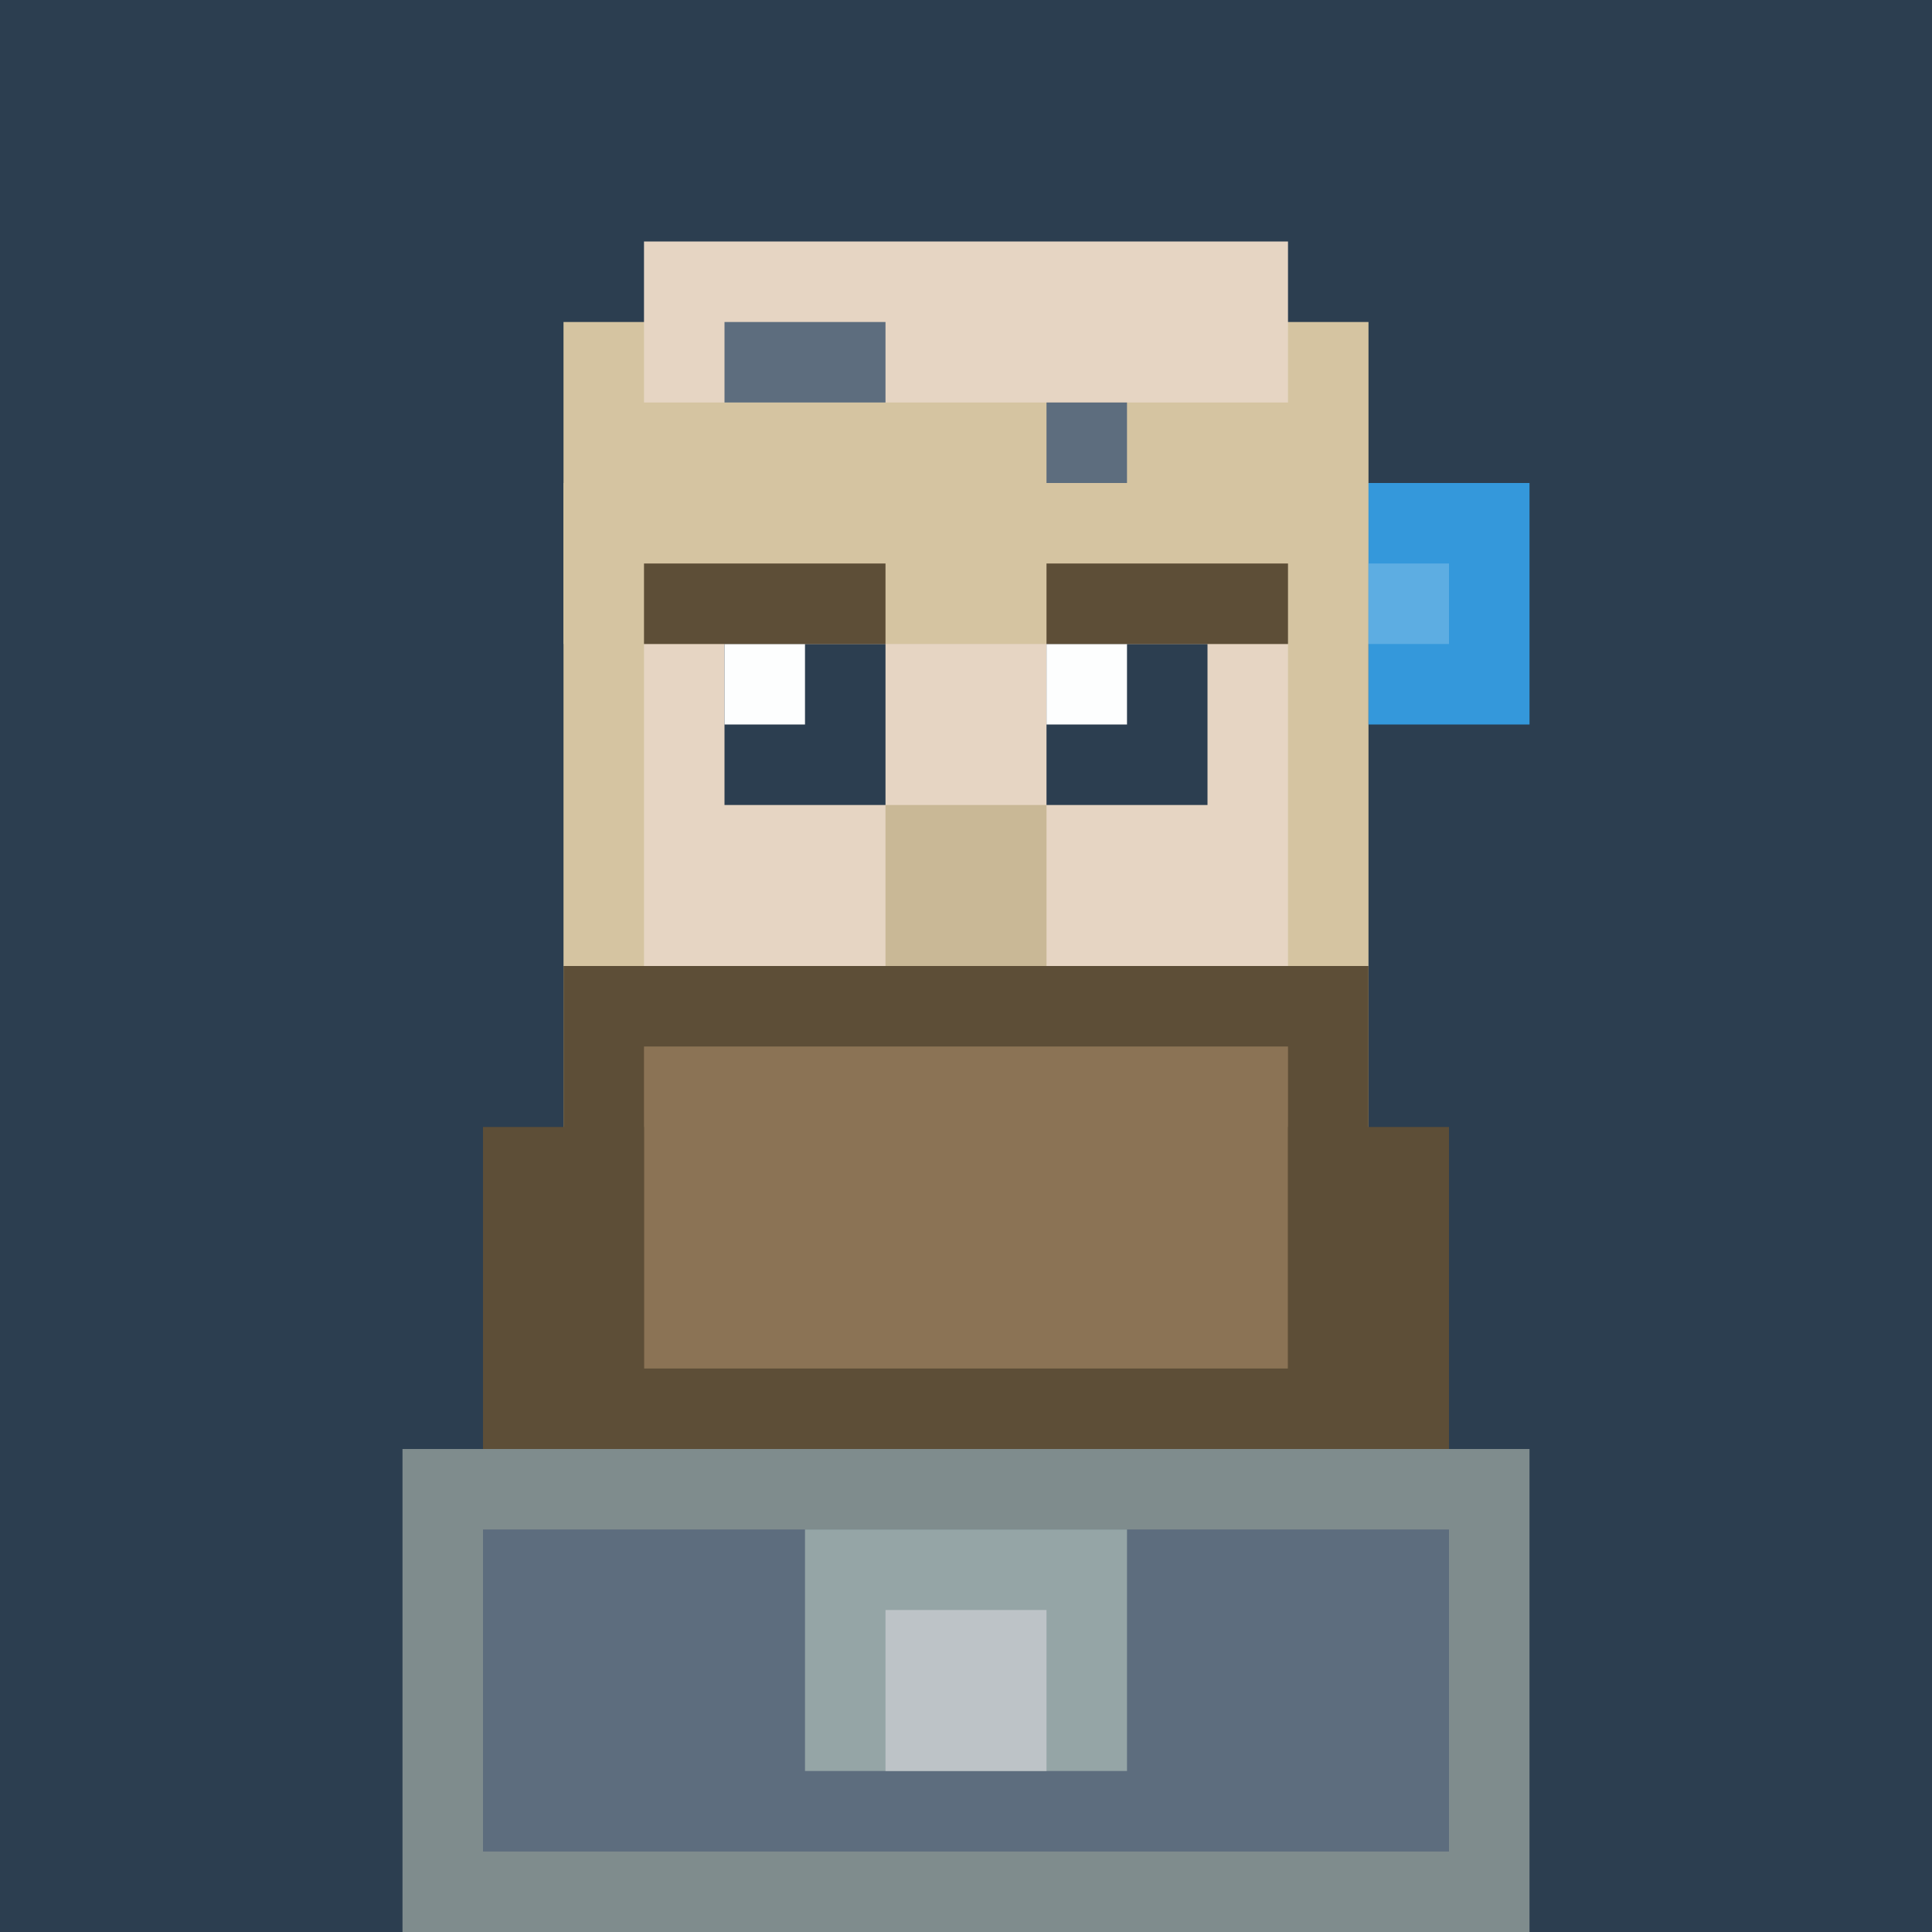
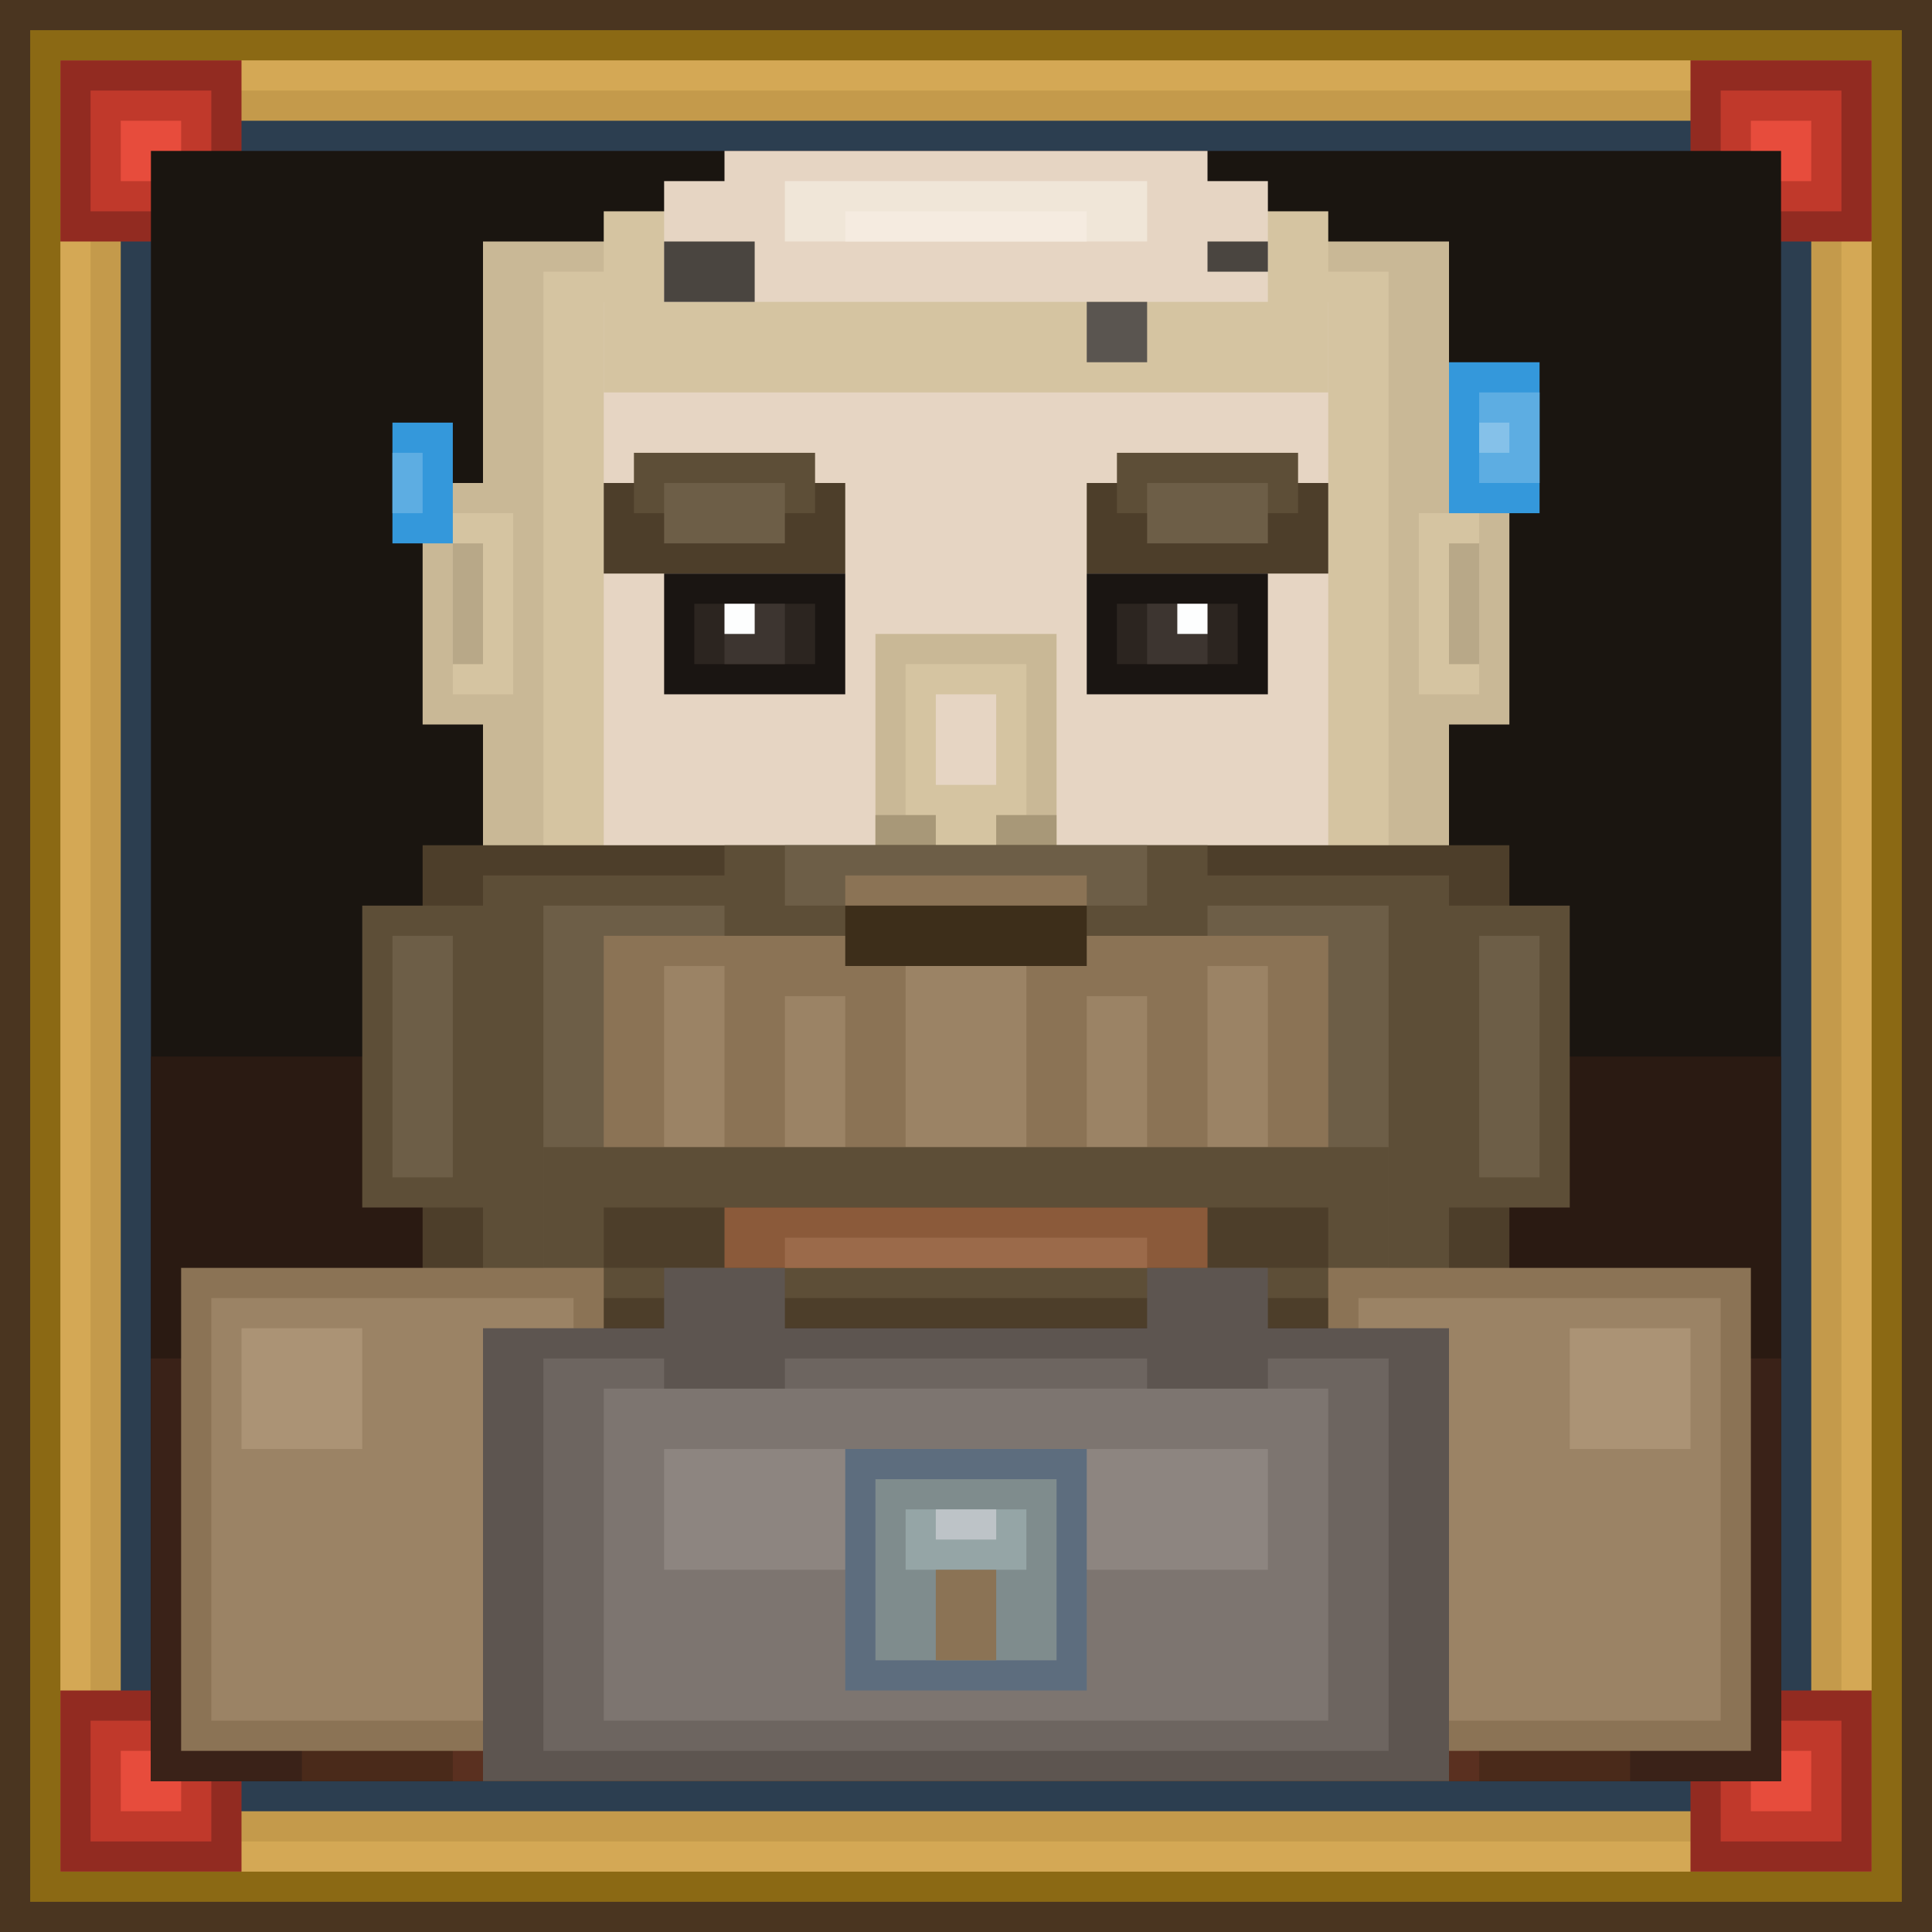
- <svg xmlns="http://www.w3.org/2000/svg" viewBox="0 0 24 24" width="24" height="24">
-   <rect x="0" y="0" width="24" height="24" fill="#2c3e50" />
-   <rect x="7" y="6" width="10" height="12" fill="#d5c4a1" />
-   <rect x="8" y="7" width="8" height="10" fill="#e6d5c3" />
-   <rect x="7" y="12" width="10" height="6" fill="#5d4e37" />
-   <rect x="8" y="13" width="8" height="4" fill="#8b7355" />
-   <rect x="6" y="14" width="2" height="4" fill="#5d4e37" />
-   <rect x="16" y="14" width="2" height="4" fill="#5d4e37" />
-   <rect x="7" y="4" width="10" height="4" fill="#d5c4a1" />
-   <rect x="8" y="3" width="8" height="2" fill="#e6d5c3" />
-   <rect x="9" y="4" width="2" height="1" fill="#5d6d7e" />
-   <rect x="13" y="5" width="1" height="1" fill="#5d6d7e" />
-   <rect x="9" y="8" width="2" height="2" fill="#2c3e50" />
-   <rect x="13" y="8" width="2" height="2" fill="#2c3e50" />
-   <rect x="9" y="8" width="1" height="1" fill="#fdfefe" />
-   <rect x="13" y="8" width="1" height="1" fill="#fdfefe" />
-   <rect x="8" y="7" width="3" height="1" fill="#5d4e37" />
-   <rect x="13" y="7" width="3" height="1" fill="#5d4e37" />
-   <rect x="11" y="10" width="2" height="2" fill="#c9b896" />
-   <rect x="5" y="18" width="14" height="6" fill="#7f8c8d" />
-   <rect x="6" y="19" width="12" height="4" fill="#5d6d7e" />
-   <rect x="10" y="19" width="4" height="3" fill="#95a5a6" />
-   <rect x="11" y="20" width="2" height="2" fill="#bdc3c7" />
-   <rect x="17" y="6" width="2" height="3" fill="#3498db" />
-   <rect x="17" y="7" width="1" height="1" fill="#5dade2" />
+ <svg xmlns="http://www.w3.org/2000/svg" viewBox="0 0 64 64" width="64" height="64">
+   <rect x="0" y="0" width="64" height="64" fill="#4a3520" />
+   <rect x="1" y="1" width="62" height="62" fill="#8b6914" />
+   <rect x="2" y="2" width="60" height="60" fill="#d4a855" />
+   <rect x="3" y="3" width="58" height="58" fill="#c49a4b" />
+   <rect x="4" y="4" width="56" height="56" fill="#2c3e50" />
+   <rect x="2" y="2" width="6" height="6" fill="#922b21" />
+   <rect x="3" y="3" width="4" height="4" fill="#c0392b" />
+   <rect x="4" y="4" width="2" height="2" fill="#e74c3c" />
+   <rect x="56" y="2" width="6" height="6" fill="#922b21" />
+   <rect x="57" y="3" width="4" height="4" fill="#c0392b" />
+   <rect x="58" y="4" width="2" height="2" fill="#e74c3c" />
+   <rect x="2" y="56" width="6" height="6" fill="#922b21" />
+   <rect x="3" y="57" width="4" height="4" fill="#c0392b" />
+   <rect x="4" y="58" width="2" height="2" fill="#e74c3c" />
+   <rect x="56" y="56" width="6" height="6" fill="#922b21" />
+   <rect x="57" y="57" width="4" height="4" fill="#c0392b" />
+   <rect x="58" y="58" width="2" height="2" fill="#e74c3c" />
+   <rect x="5" y="5" width="54" height="54" fill="#1a1510" />
+   <rect x="5" y="35" width="54" height="24" fill="#2a1a12" />
+   <rect x="5" y="45" width="54" height="14" fill="#3a2218" />
+   <rect x="10" y="50" width="44" height="9" fill="#4a2a1a" />
+   <rect x="15" y="52" width="34" height="7" fill="#5a3020" />
+   <rect x="16" y="8" width="32" height="26" fill="#c9b896" />
+   <rect x="18" y="9" width="28" height="24" fill="#d5c4a1" />
+   <rect x="20" y="10" width="24" height="22" fill="#e6d5c3" />
+   <rect x="20" y="7" width="24" height="6" fill="#d5c4a1" />
+   <rect x="22" y="6" width="20" height="4" fill="#e6d5c3" />
+   <rect x="24" y="5" width="16" height="3" fill="#e6d5c3" />
+   <rect x="26" y="6" width="12" height="2" fill="#f0e6d8" />
+   <rect x="28" y="7" width="8" height="1" fill="#f5ebe0" />
+   <rect x="22" y="8" width="3" height="2" fill="#4a4540" />
+   <rect x="36" y="10" width="2" height="2" fill="#5a5550" />
+   <rect x="40" y="8" width="2" height="1" fill="#4a4540" />
+   <rect x="14" y="16" width="4" height="8" fill="#c9b896" />
+   <rect x="15" y="17" width="2" height="6" fill="#d5c4a1" />
+   <rect x="15" y="18" width="1" height="4" fill="#b8a888" />
+   <rect x="46" y="16" width="4" height="8" fill="#c9b896" />
+   <rect x="47" y="17" width="2" height="6" fill="#d5c4a1" />
+   <rect x="48" y="18" width="1" height="4" fill="#b8a888" />
+   <rect x="20" y="16" width="8" height="3" fill="#4d3e2a" />
+   <rect x="21" y="15" width="6" height="2" fill="#5d4e37" />
+   <rect x="22" y="16" width="4" height="2" fill="#6d5e47" />
+   <rect x="36" y="16" width="8" height="3" fill="#4d3e2a" />
+   <rect x="37" y="15" width="6" height="2" fill="#5d4e37" />
+   <rect x="38" y="16" width="4" height="2" fill="#6d5e47" />
+   <rect x="22" y="19" width="6" height="4" fill="#1a1512" />
+   <rect x="23" y="20" width="4" height="2" fill="#2c2520" />
+   <rect x="24" y="20" width="2" height="2" fill="#3d3530" />
+   <rect x="24" y="20" width="1" height="1" fill="#fdfefe" />
+   <rect x="36" y="19" width="6" height="4" fill="#1a1512" />
+   <rect x="37" y="20" width="4" height="2" fill="#2c2520" />
+   <rect x="38" y="20" width="2" height="2" fill="#3d3530" />
+   <rect x="39" y="20" width="1" height="1" fill="#fdfefe" />
+   <rect x="29" y="21" width="6" height="8" fill="#c9b896" />
+   <rect x="30" y="22" width="4" height="6" fill="#d5c4a1" />
+   <rect x="31" y="23" width="2" height="3" fill="#e6d5c3" />
+   <rect x="29" y="27" width="2" height="2" fill="#a89878" />
+   <rect x="33" y="27" width="2" height="2" fill="#a89878" />
+   <rect x="14" y="28" width="36" height="16" fill="#4d3e2a" />
+   <rect x="16" y="29" width="32" height="14" fill="#5d4e37" />
+   <rect x="18" y="30" width="28" height="12" fill="#6d5e47" />
+   <rect x="20" y="31" width="24" height="10" fill="#8b7355" />
+   <rect x="22" y="32" width="2" height="6" fill="#9b8365" />
+   <rect x="26" y="33" width="2" height="5" fill="#9b8365" />
+   <rect x="30" y="32" width="4" height="6" fill="#9b8365" />
+   <rect x="36" y="33" width="2" height="5" fill="#9b8365" />
+   <rect x="40" y="32" width="2" height="6" fill="#9b8365" />
+   <rect x="18" y="38" width="28" height="4" fill="#5d4e37" />
+   <rect x="20" y="40" width="24" height="2" fill="#4d3e2a" />
+   <rect x="24" y="28" width="16" height="3" fill="#5d4e37" />
+   <rect x="26" y="28" width="12" height="2" fill="#6d5e47" />
+   <rect x="28" y="29" width="8" height="1" fill="#8b7355" />
+   <rect x="28" y="30" width="8" height="2" fill="#3d2e1a" />
+   <rect x="12" y="30" width="4" height="10" fill="#5d4e37" />
+   <rect x="13" y="31" width="2" height="8" fill="#6d5e47" />
+   <rect x="48" y="30" width="4" height="10" fill="#5d4e37" />
+   <rect x="49" y="31" width="2" height="8" fill="#6d5e47" />
+   <rect x="6" y="42" width="14" height="16" fill="#8b7355" />
+   <rect x="7" y="43" width="12" height="14" fill="#9b8365" />
+   <rect x="44" y="42" width="14" height="16" fill="#8b7355" />
+   <rect x="45" y="43" width="12" height="14" fill="#9b8365" />
+   <rect x="8" y="44" width="4" height="4" fill="#ab9375" />
+   <rect x="52" y="44" width="4" height="4" fill="#ab9375" />
+   <rect x="16" y="44" width="32" height="15" fill="#5d5550" />
+   <rect x="18" y="45" width="28" height="13" fill="#6d6560" />
+   <rect x="20" y="46" width="24" height="11" fill="#7d7570" />
+   <rect x="22" y="42" width="4" height="4" fill="#5d5550" />
+   <rect x="38" y="42" width="4" height="4" fill="#5d5550" />
+   <rect x="22" y="48" width="8" height="4" fill="#8d8580" />
+   <rect x="34" y="48" width="8" height="4" fill="#8d8580" />
+   <rect x="28" y="48" width="8" height="8" fill="#5d6d7e" />
+   <rect x="29" y="49" width="6" height="6" fill="#7f8c8d" />
+   <rect x="30" y="50" width="4" height="2" fill="#95a5a6" />
+   <rect x="31" y="50" width="2" height="1" fill="#bdc3c7" />
+   <rect x="31" y="52" width="2" height="3" fill="#8b7355" />
+   <rect x="48" y="12" width="3" height="5" fill="#3498db" />
+   <rect x="49" y="13" width="2" height="3" fill="#5dade2" />
+   <rect x="49" y="14" width="1" height="1" fill="#85c1e9" />
+   <rect x="13" y="14" width="2" height="4" fill="#3498db" />
+   <rect x="13" y="15" width="1" height="2" fill="#5dade2" />
+   <rect x="24" y="40" width="16" height="2" fill="#8b5a3a" />
+   <rect x="26" y="41" width="12" height="1" fill="#9b6a4a" />
</svg>
